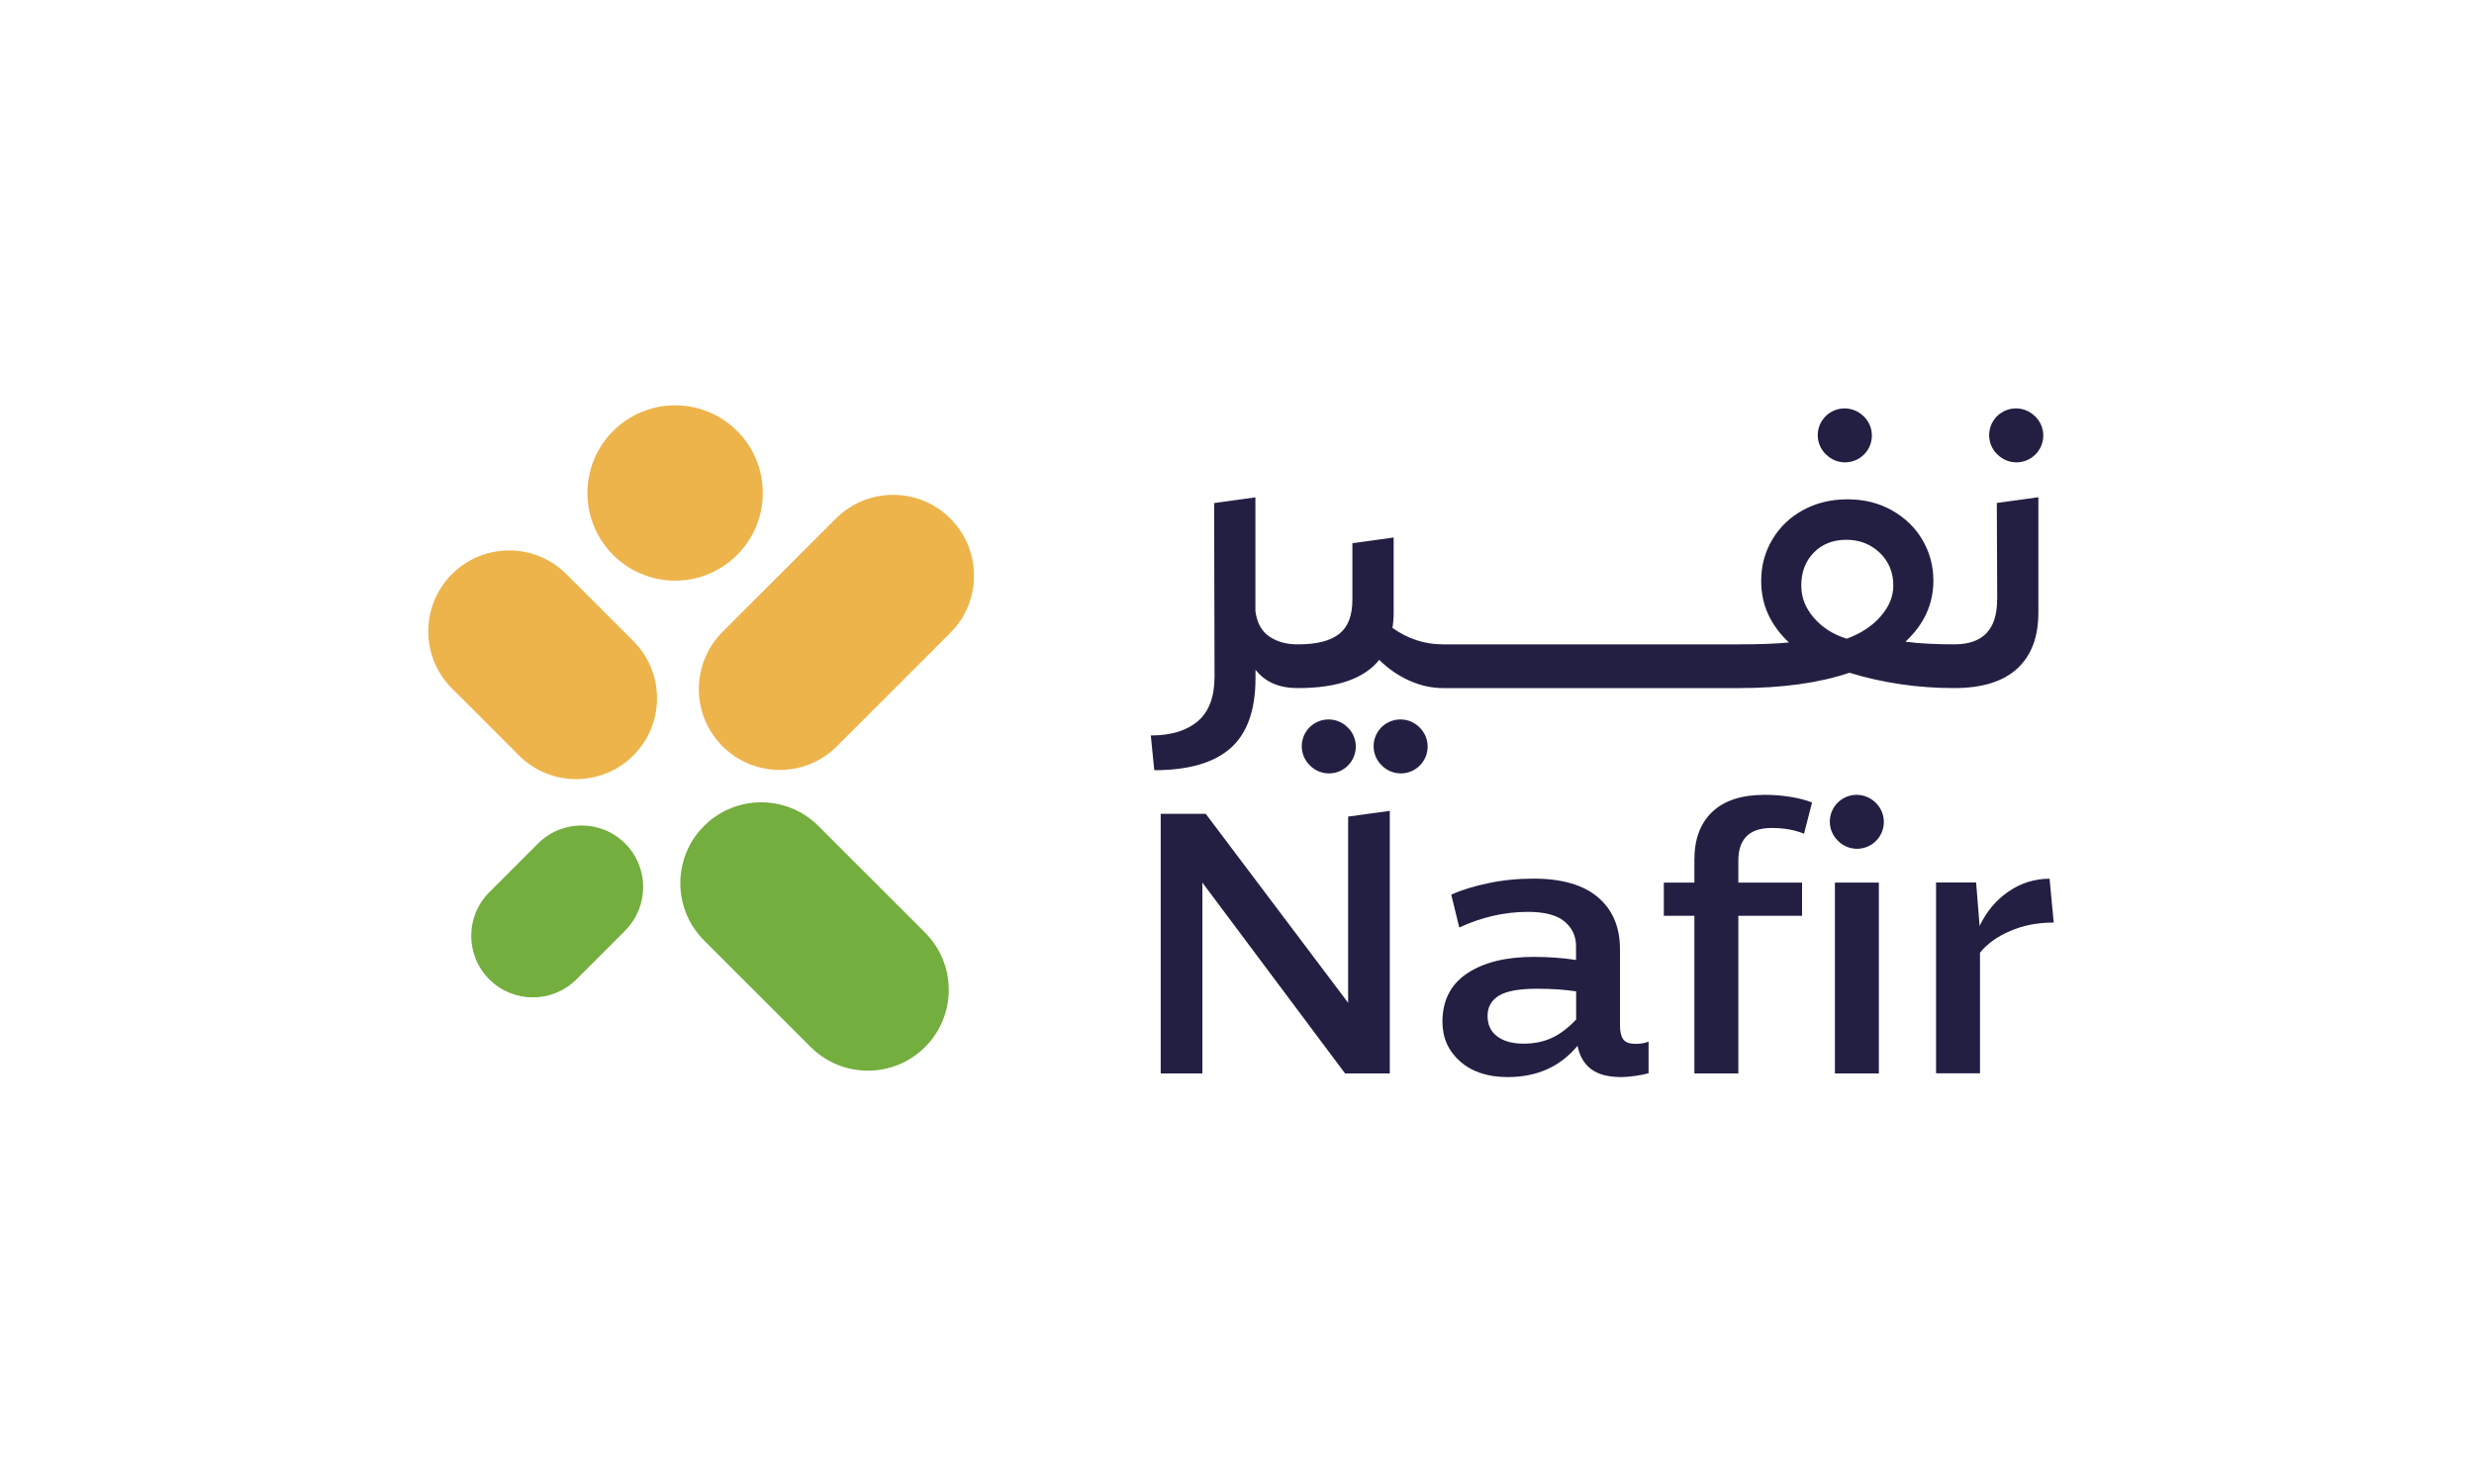
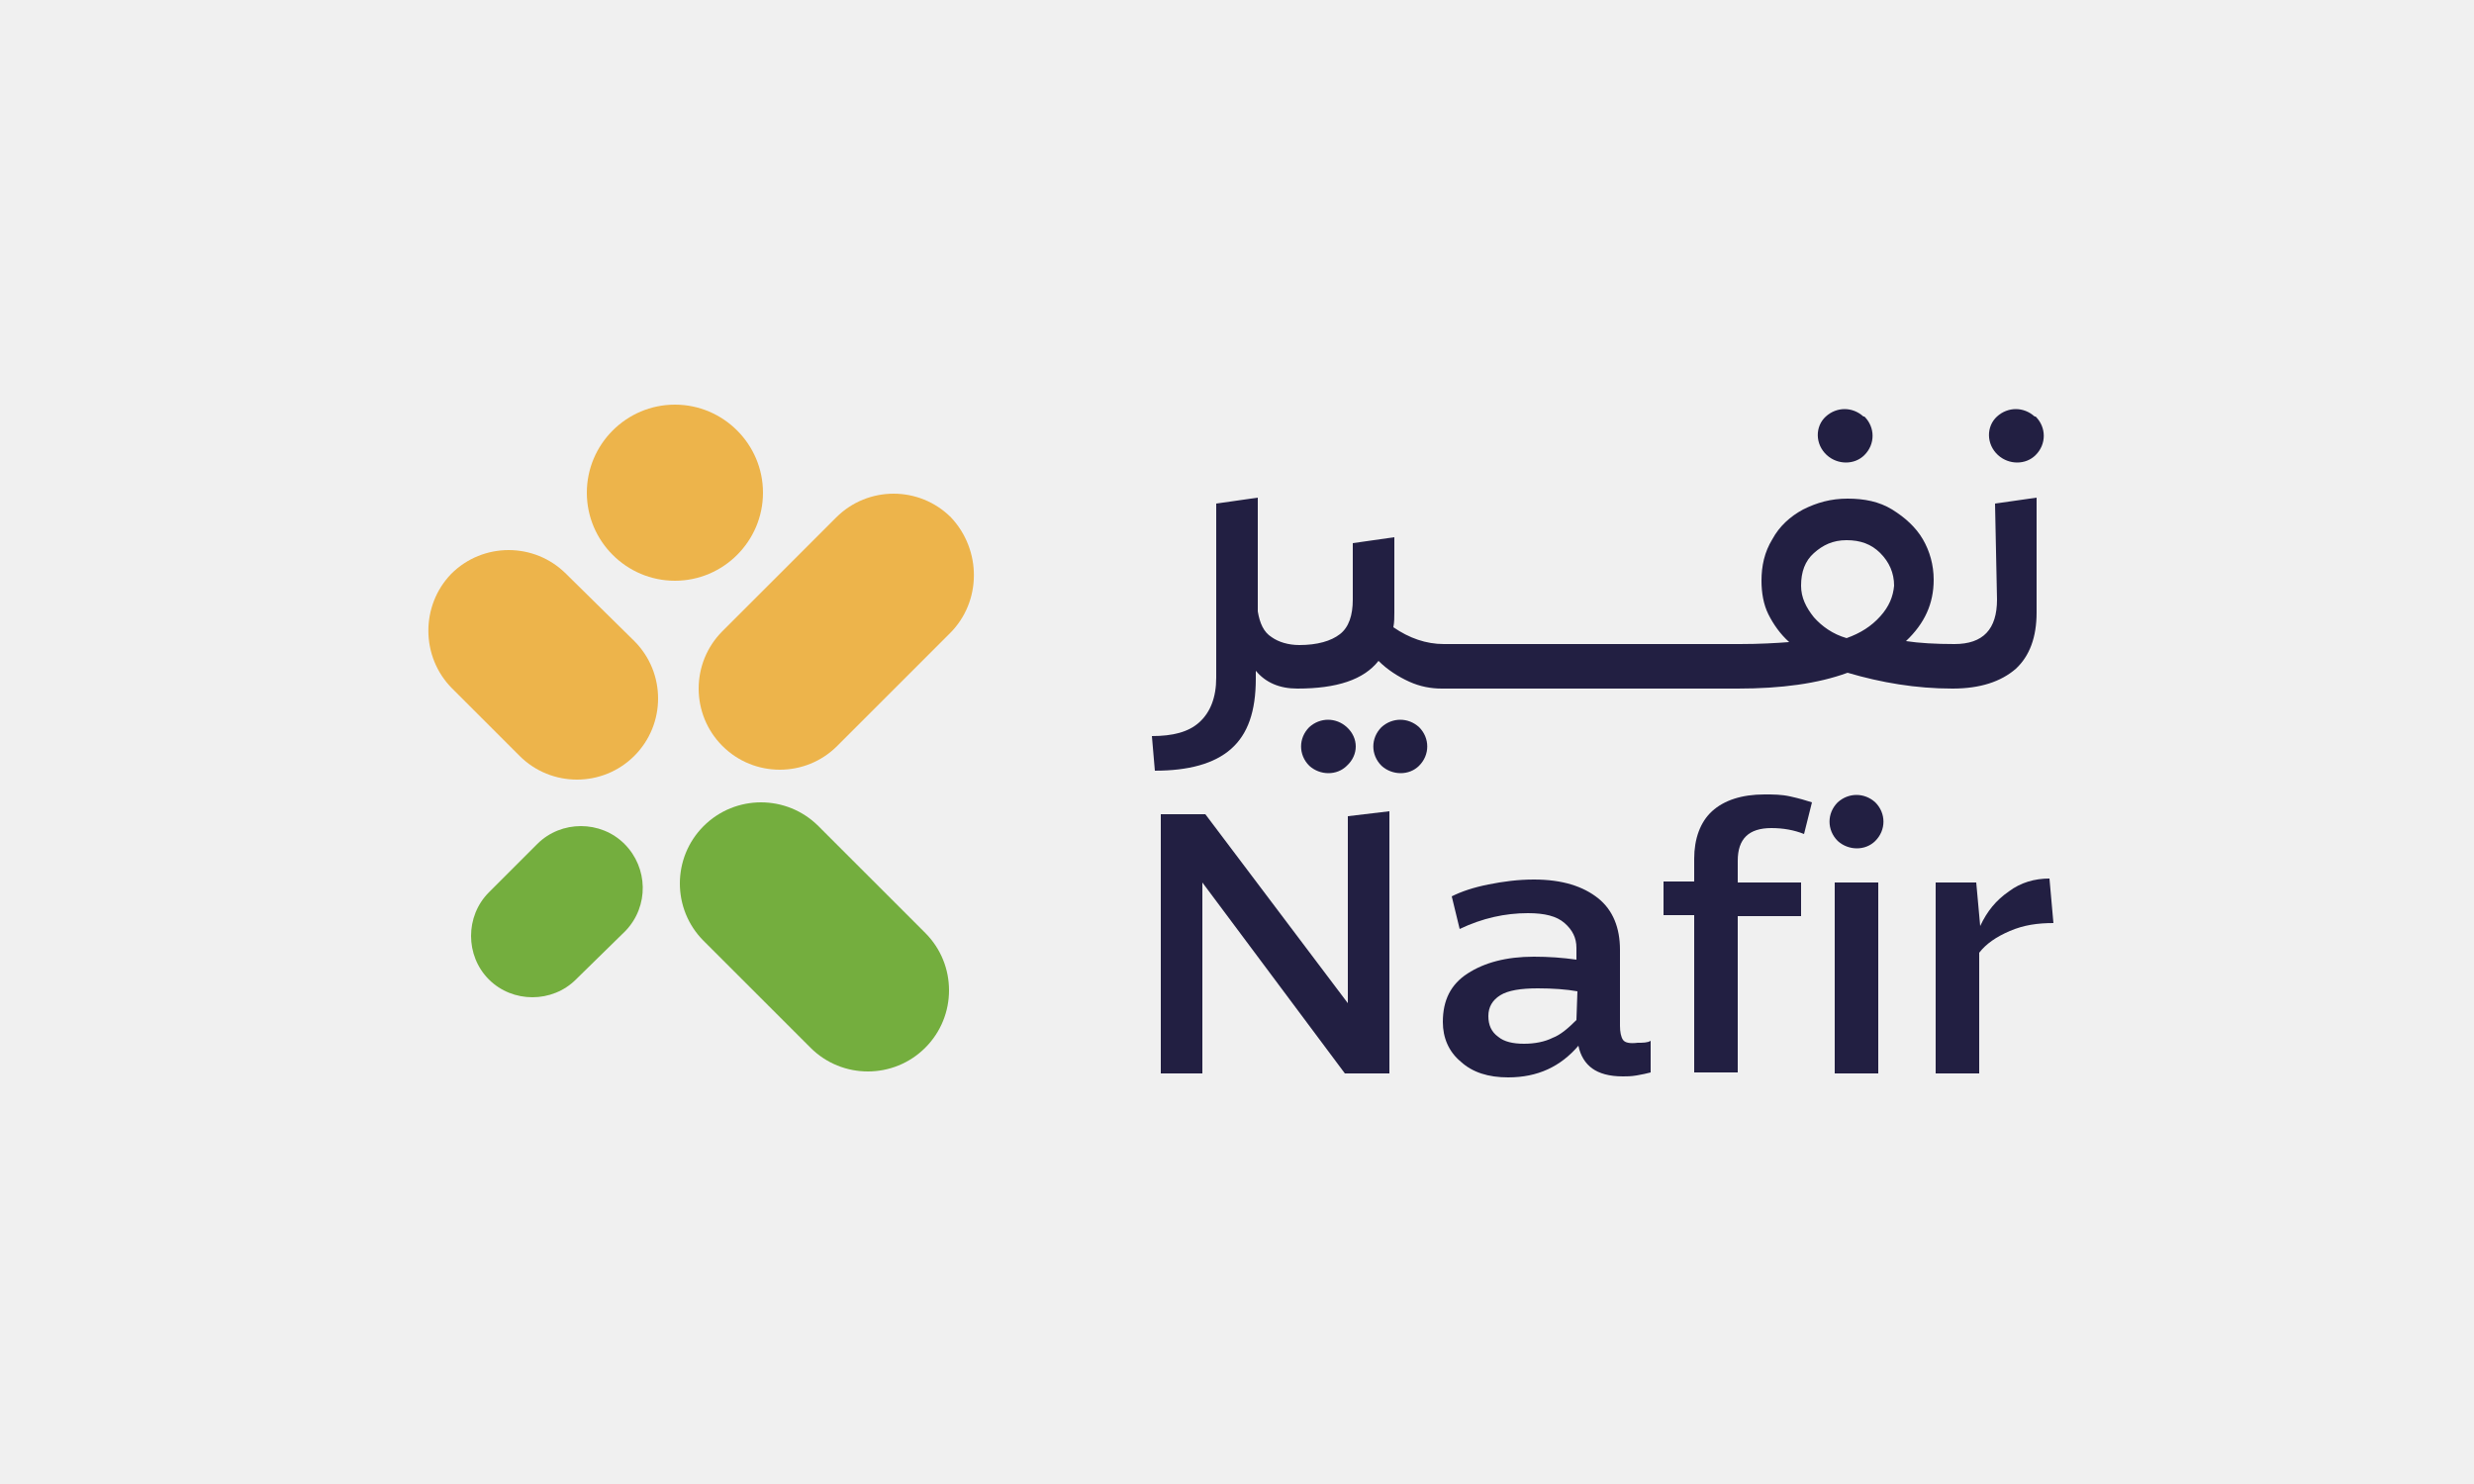
- <svg xmlns="http://www.w3.org/2000/svg" id="Layer_1" data-name="Layer 1" viewBox="0 0 250 150">
-   <defs>
-     <style>
-       .cls-1 {
-         fill: #edb44b;
-       }
- 
-       .cls-1, .cls-2, .cls-3, .cls-4 {
-         stroke-width: 0px;
-       }
- 
-       .cls-2 {
-         fill: #fff;
-       }
- 
-       .cls-3 {
-         fill: #221f42;
-       }
- 
-       .cls-4 {
-         fill: #74ae3e;
-       }
-     </style>
-   </defs>
-   <rect class="cls-2" width="252" height="150" />
+ <svg xmlns="http://www.w3.org/2000/svg" version="1.1" id="Layer_1" x="0px" y="0px" viewBox="0 0 250 150" style="enable-background:new 0 0 250 150;" xml:space="preserve">
+   <style type="text/css">
+ 	.st0{fill:#221F42;}
+ 	.st1{fill:#EDB44B;}
+ 	.st2{fill:#74AE3E;}
+ </style>
  <g>
-     <path class="cls-3" d="M201.81,60.62c0,3.01-1.44,4.51-4.32,4.51-.01,0-.02,0-.03,0,0,0,0,0-.01,0-1.93,0-3.56-.09-4.9-.27,1.88-1.75,2.82-3.81,2.82-6.17,0-1.49-.37-2.86-1.1-4.11-.73-1.25-1.76-2.24-3.08-2.99-1.33-.75-2.82-1.12-4.5-1.12s-3.13.36-4.46,1.07c-1.32.72-2.37,1.71-3.12,2.97-.76,1.26-1.14,2.66-1.14,4.21,0,1.24.24,2.38.73,3.42.49,1.04,1.18,1.97,2.08,2.8-1.28.13-2.96.19-5.04.19,0,0,0,0-.01,0h-29.93c-1.83,0-3.52-.55-5.09-1.66.08-.51.12-1.03.12-1.54v-7.6l-4.17.58v5.71c0,1.6-.44,2.75-1.33,3.45-.89.71-2.27,1.06-4.15,1.06-.01,0-.03,0-.04,0-.01,0-.02,0-.04,0-1.1,0-2.05-.26-2.83-.79-.79-.53-1.25-1.38-1.41-2.57v-11.5l-4.17.58.04,17.55c0,2.03-.56,3.53-1.68,4.49-1.12.96-2.71,1.45-4.76,1.45l.35,3.51c3.45,0,6.01-.74,7.7-2.22,1.68-1.48,2.53-3.84,2.53-7.08v-.85c.98,1.24,2.39,1.85,4.24,1.85,0,0,.01,0,.02,0,0,0,.01,0,.02,0,3.96,0,6.7-.95,8.22-2.85.95.93,1.99,1.63,3.1,2.12,1.12.49,2.23.73,3.34.73h29.93s0,0,0,0c4.37,0,8.09-.52,11.15-1.55,3.37,1.03,6.89,1.55,10.57,1.55,0,0,0,0,.01,0,2.82,0,4.95-.66,6.37-1.97,1.43-1.31,2.14-3.2,2.14-5.67v-11.65l-4.2.58.04,9.76ZM190.03,62.32c-.87.98-2,1.72-3.42,2.24-1.39-.44-2.5-1.15-3.33-2.13-.84-.97-1.26-2.05-1.26-3.24,0-1.36.42-2.48,1.27-3.34.85-.86,1.94-1.29,3.28-1.29s2.46.44,3.38,1.31c.91.88,1.37,1.98,1.37,3.32,0,1.11-.43,2.15-1.29,3.12" />
-     <path class="cls-3" d="M201.87,45.96c1.06,1.04,2.76,1.03,3.81-.02h0c1.07-1.07,1.06-2.81-.03-3.86l-.05-.04c-1.06-1.02-2.74-1.01-3.79.02-1.08,1.07-1.07,2.8.01,3.86l.05.04Z" />
-     <path class="cls-3" d="M184.55,45.96c1.06,1.04,2.76,1.03,3.81-.02h0c1.07-1.07,1.06-2.81-.03-3.86l-.05-.04c-1.06-1.02-2.74-1.01-3.79.02-1.08,1.07-1.07,2.8.01,3.86l.05.04Z" />
-     <path class="cls-3" d="M136.14,73.48c-1.06-1.02-2.74-1.01-3.79.02-1.08,1.07-1.07,2.81.01,3.86l.04.04c1.06,1.04,2.76,1.03,3.81-.02,1.07-1.07,1.06-2.81-.03-3.86l-.04-.04Z" />
-     <path class="cls-3" d="M143.4,73.48c-1.06-1.02-2.74-1.01-3.79.02-1.08,1.07-1.07,2.81.01,3.86l.04.04c1.06,1.04,2.76,1.03,3.81-.02,1.07-1.07,1.06-2.81-.03-3.86l-.04-.04Z" />
-     <path class="cls-3" d="M189.5,81.1c-1.06-1.02-2.74-1.01-3.79.02-1.08,1.07-1.07,2.81.01,3.86l.04.04c1.06,1.04,2.76,1.03,3.81-.02,1.07-1.07,1.06-2.81-.03-3.86l-.04-.04Z" />
-     <polygon class="cls-3" points="136.23 101.36 121.84 82.26 117.29 82.26 117.29 108.5 121.5 108.5 121.5 89.21 135.92 108.5 140.44 108.5 140.44 81.96 136.23 82.54 136.23 101.36" />
-     <path class="cls-3" d="M164.03,105.06c-.22-.31-.33-.78-.33-1.43v-7.68c0-2.24-.74-3.99-2.22-5.25-1.48-1.26-3.65-1.89-6.5-1.89-1.6,0-3.12.15-4.59.46-1.47.31-2.71.69-3.74,1.16l.81,3.32c2.26-1.05,4.58-1.58,6.94-1.58,1.67,0,2.9.32,3.68.96.78.64,1.18,1.48,1.18,2.51v1.39c-1.39-.21-2.82-.31-4.28-.31-2.8,0-5.04.55-6.71,1.66-1.67,1.11-2.51,2.74-2.51,4.9,0,1.62.6,2.96,1.79,4.01,1.2,1.05,2.8,1.58,4.8,1.58,2.96,0,5.31-1.05,7.06-3.16.21,1.03.66,1.81,1.37,2.35.71.54,1.73.81,3.07.81.36,0,.82-.04,1.39-.12.57-.08,1.02-.17,1.35-.27v-3.2c-.33.15-.77.23-1.31.23-.62,0-1.04-.15-1.25-.46M159.26,103.06c-.8.85-1.62,1.47-2.45,1.85-.84.39-1.79.58-2.87.58s-1.99-.24-2.64-.73c-.66-.49-.98-1.18-.98-2.08s.39-1.58,1.16-2.05c.77-.46,2.05-.69,3.82-.69,1.54,0,2.87.09,3.97.27v2.85Z" />
-     <path class="cls-3" d="M178.32,80.34c-2.31,0-4.08.57-5.29,1.72s-1.81,2.76-1.81,4.84v2.31h-3.09v3.36h3.09v15.93h4.44v-15.93h6.44v-3.36h-6.44v-2.2c0-2.21,1.12-3.32,3.36-3.32,1.23,0,2.33.19,3.28.58l.81-3.16c-.59-.23-1.31-.42-2.16-.56-.85-.14-1.72-.21-2.62-.21" />
-     <rect class="cls-3" x="185.42" y="89.21" width="4.44" height="19.29" />
-     <path class="cls-3" d="M207.1,88.82c-1.49,0-2.87.43-4.13,1.29-1.26.86-2.24,2.03-2.93,3.49l-.35-4.4h-4.05v19.29h4.44v-12.19c.72-.9,1.74-1.63,3.05-2.2,1.31-.57,2.78-.85,4.4-.85l-.42-4.44Z" />
-     <path class="cls-1" d="M96.03,63.97l-11.46,11.46c-3.19,3.19-8.37,3.19-11.56,0-3.19-3.19-3.19-8.36,0-11.56l11.46-11.46c3.19-3.19,8.37-3.19,11.56,0,3.19,3.19,3.19,8.37,0,11.56" />
-     <path class="cls-4" d="M63.18,94.06l-4.93,4.93c-2.43,2.43-6.37,2.43-8.81,0-2.43-2.43-2.43-6.37,0-8.8l4.93-4.93c2.43-2.43,6.37-2.43,8.8,0,2.43,2.43,2.43,6.37,0,8.8" />
-     <path class="cls-1" d="M45.67,69.58l6.77,6.78c3.19,3.19,8.37,3.19,11.56,0h0c3.19-3.19,3.19-8.37,0-11.56l-6.77-6.77c-3.19-3.19-8.37-3.19-11.56,0-3.19,3.19-3.19,8.37,0,11.56" />
-     <path class="cls-4" d="M71.14,95.05l10.78,10.78c3.19,3.19,8.37,3.19,11.56,0,3.19-3.19,3.19-8.37,0-11.56l-10.78-10.78c-3.19-3.19-8.37-3.19-11.56,0-3.19,3.19-3.19,8.37,0,11.56" />
-     <path class="cls-1" d="M77.08,49.83c0,4.89-3.97,8.86-8.86,8.86s-8.86-3.97-8.86-8.86,3.97-8.86,8.86-8.86,8.86,3.96,8.86,8.86" />
+     <path class="st0" d="M201.8,60.6c0,3-1.4,4.5-4.3,4.5c0,0,0,0,0,0c0,0,0,0,0,0c-1.9,0-3.6-0.1-4.9-0.3c1.9-1.8,2.8-3.8,2.8-6.2   c0-1.5-0.4-2.9-1.1-4.1c-0.7-1.2-1.8-2.2-3.1-3c-1.3-0.8-2.8-1.1-4.5-1.1s-3.1,0.4-4.5,1.1c-1.3,0.7-2.4,1.7-3.1,3   c-0.8,1.3-1.1,2.7-1.1,4.2c0,1.2,0.2,2.4,0.7,3.4c0.5,1,1.2,2,2.1,2.8c-1.3,0.1-3,0.2-5,0.2c0,0,0,0,0,0h-29.9   c-1.8,0-3.5-0.6-5.1-1.7c0.1-0.5,0.1-1,0.1-1.5v-7.6l-4.2,0.6v5.7c0,1.6-0.4,2.8-1.3,3.5c-0.9,0.7-2.3,1.1-4.1,1.1c0,0,0,0,0,0   s0,0,0,0c-1.1,0-2.1-0.3-2.8-0.8c-0.8-0.5-1.2-1.4-1.4-2.6V50.3l-4.2,0.6l0,17.6c0,2-0.6,3.5-1.7,4.5s-2.7,1.4-4.8,1.4l0.3,3.5   c3.4,0,6-0.7,7.7-2.2c1.7-1.5,2.5-3.8,2.5-7.1v-0.8c1,1.2,2.4,1.8,4.2,1.8c0,0,0,0,0,0c0,0,0,0,0,0c4,0,6.7-0.9,8.2-2.8   c0.9,0.9,2,1.6,3.1,2.1c1.1,0.5,2.2,0.7,3.3,0.7h29.9l0,0c4.4,0,8.1-0.5,11.1-1.6c3.4,1,6.9,1.6,10.6,1.6c0,0,0,0,0,0   c2.8,0,4.9-0.7,6.4-2c1.4-1.3,2.1-3.2,2.1-5.7V50.3l-4.2,0.6L201.8,60.6L201.8,60.6z M190,62.3c-0.9,1-2,1.7-3.4,2.2   c-1.4-0.4-2.5-1.2-3.3-2.1c-0.8-1-1.3-2-1.3-3.2c0-1.4,0.4-2.5,1.3-3.3s1.9-1.3,3.3-1.3s2.5,0.4,3.4,1.3c0.9,0.9,1.4,2,1.4,3.3   C191.3,60.3,190.9,61.3,190,62.3" />
+     <path class="st0" d="M201.9,46c1.1,1,2.8,1,3.8,0l0,0c1.1-1.1,1.1-2.8,0-3.9l-0.1,0c-1.1-1-2.7-1-3.8,0   C200.7,43.1,200.7,44.9,201.9,46L201.9,46z" />
+     <path class="st0" d="M184.6,46c1.1,1,2.8,1,3.8,0l0,0c1.1-1.1,1.1-2.8,0-3.9l-0.1,0c-1.1-1-2.7-1-3.8,0   C183.4,43.1,183.4,44.9,184.6,46L184.6,46z" />
+     <path class="st0" d="M136.1,73.5c-1.1-1-2.7-1-3.8,0c-1.1,1.1-1.1,2.8,0,3.9l0,0c1.1,1,2.8,1,3.8,0   C137.3,76.3,137.3,74.6,136.1,73.5L136.1,73.5z" />
+     <path class="st0" d="M143.4,73.5c-1.1-1-2.7-1-3.8,0c-1.1,1.1-1.1,2.8,0,3.9l0,0c1.1,1,2.8,1,3.8,0   C144.5,76.3,144.5,74.6,143.4,73.5L143.4,73.5z" />
+     <path class="st0" d="M189.5,81.1c-1.1-1-2.7-1-3.8,0c-1.1,1.1-1.1,2.8,0,3.9l0,0c1.1,1,2.8,1,3.8,0   C190.6,83.9,190.6,82.2,189.5,81.1L189.5,81.1z" />
+     <polygon class="st0" points="136.2,101.4 121.8,82.3 117.3,82.3 117.3,108.5 121.5,108.5 121.5,89.2 135.9,108.5 140.4,108.5    140.4,82 136.2,82.5  " />
+     <path class="st0" d="M164,105.1c-0.2-0.3-0.3-0.8-0.3-1.4v-7.7c0-2.2-0.7-4-2.2-5.2s-3.6-1.9-6.5-1.9c-1.6,0-3.1,0.2-4.6,0.5   s-2.7,0.7-3.7,1.2l0.8,3.3c2.3-1.1,4.6-1.6,6.9-1.6c1.7,0,2.9,0.3,3.7,1s1.2,1.5,1.2,2.5V97c-1.4-0.2-2.8-0.3-4.3-0.3   c-2.8,0-5,0.6-6.7,1.7c-1.7,1.1-2.5,2.7-2.5,4.9c0,1.6,0.6,3,1.8,4c1.2,1.1,2.8,1.6,4.8,1.6c3,0,5.3-1.1,7.1-3.2   c0.2,1,0.7,1.8,1.4,2.3c0.7,0.5,1.7,0.8,3.1,0.8c0.4,0,0.8,0,1.4-0.1c0.6-0.1,1-0.2,1.4-0.3v-3.2c-0.3,0.2-0.8,0.2-1.3,0.2   C164.7,105.5,164.2,105.4,164,105.1 M159.3,103.1c-0.8,0.8-1.6,1.5-2.4,1.8c-0.8,0.4-1.8,0.6-2.9,0.6s-2-0.2-2.6-0.7   c-0.7-0.5-1-1.2-1-2.1s0.4-1.6,1.2-2.1c0.8-0.5,2.1-0.7,3.8-0.7c1.5,0,2.9,0.1,4,0.3L159.3,103.1L159.3,103.1z" />
+     <path class="st0" d="M178.3,80.3c-2.3,0-4.1,0.6-5.3,1.7s-1.8,2.8-1.8,4.8v2.3h-3.1v3.4h3.1v15.9h4.4V92.6h6.4v-3.4h-6.4V87   c0-2.2,1.1-3.3,3.4-3.3c1.2,0,2.3,0.2,3.3,0.6l0.8-3.2c-0.6-0.2-1.3-0.4-2.2-0.6S179.2,80.3,178.3,80.3" />
+     <rect x="185.4" y="89.2" class="st0" width="4.4" height="19.3" />
+     <path class="st0" d="M207.1,88.8c-1.5,0-2.9,0.4-4.1,1.3c-1.3,0.9-2.2,2-2.9,3.5l-0.4-4.4h-4.1v19.3h4.4V96.3   c0.7-0.9,1.7-1.6,3.1-2.2s2.8-0.8,4.4-0.8L207.1,88.8L207.1,88.8z" />
+     <path class="st1" d="M96,64L84.6,75.4c-3.2,3.2-8.4,3.2-11.6,0c-3.2-3.2-3.2-8.4,0-11.6l11.5-11.5c3.2-3.2,8.4-3.2,11.6,0   C99.2,55.6,99.2,60.8,96,64" />
+     <path class="st2" d="M63.2,94.1L58.2,99c-2.4,2.4-6.4,2.4-8.8,0c-2.4-2.4-2.4-6.4,0-8.8l4.9-4.9c2.4-2.4,6.4-2.4,8.8,0   S65.6,91.6,63.2,94.1" />
+     <path class="st1" d="M45.7,69.6l6.8,6.8c3.2,3.2,8.4,3.2,11.6,0l0,0c3.2-3.2,3.2-8.4,0-11.6L57.2,58c-3.2-3.2-8.4-3.2-11.6,0   C42.5,61.2,42.5,66.4,45.7,69.6" />
+     <path class="st2" d="M71.1,95.1l10.8,10.8c3.2,3.2,8.4,3.2,11.6,0c3.2-3.2,3.2-8.4,0-11.6L82.7,83.5c-3.2-3.2-8.4-3.2-11.6,0   C67.9,86.7,67.9,91.9,71.1,95.1" />
+     <path class="st1" d="M77.1,49.8c0,4.9-4,8.9-8.9,8.9s-8.9-4-8.9-8.9s4-8.9,8.9-8.9S77.1,44.9,77.1,49.8" />
  </g>
</svg>
